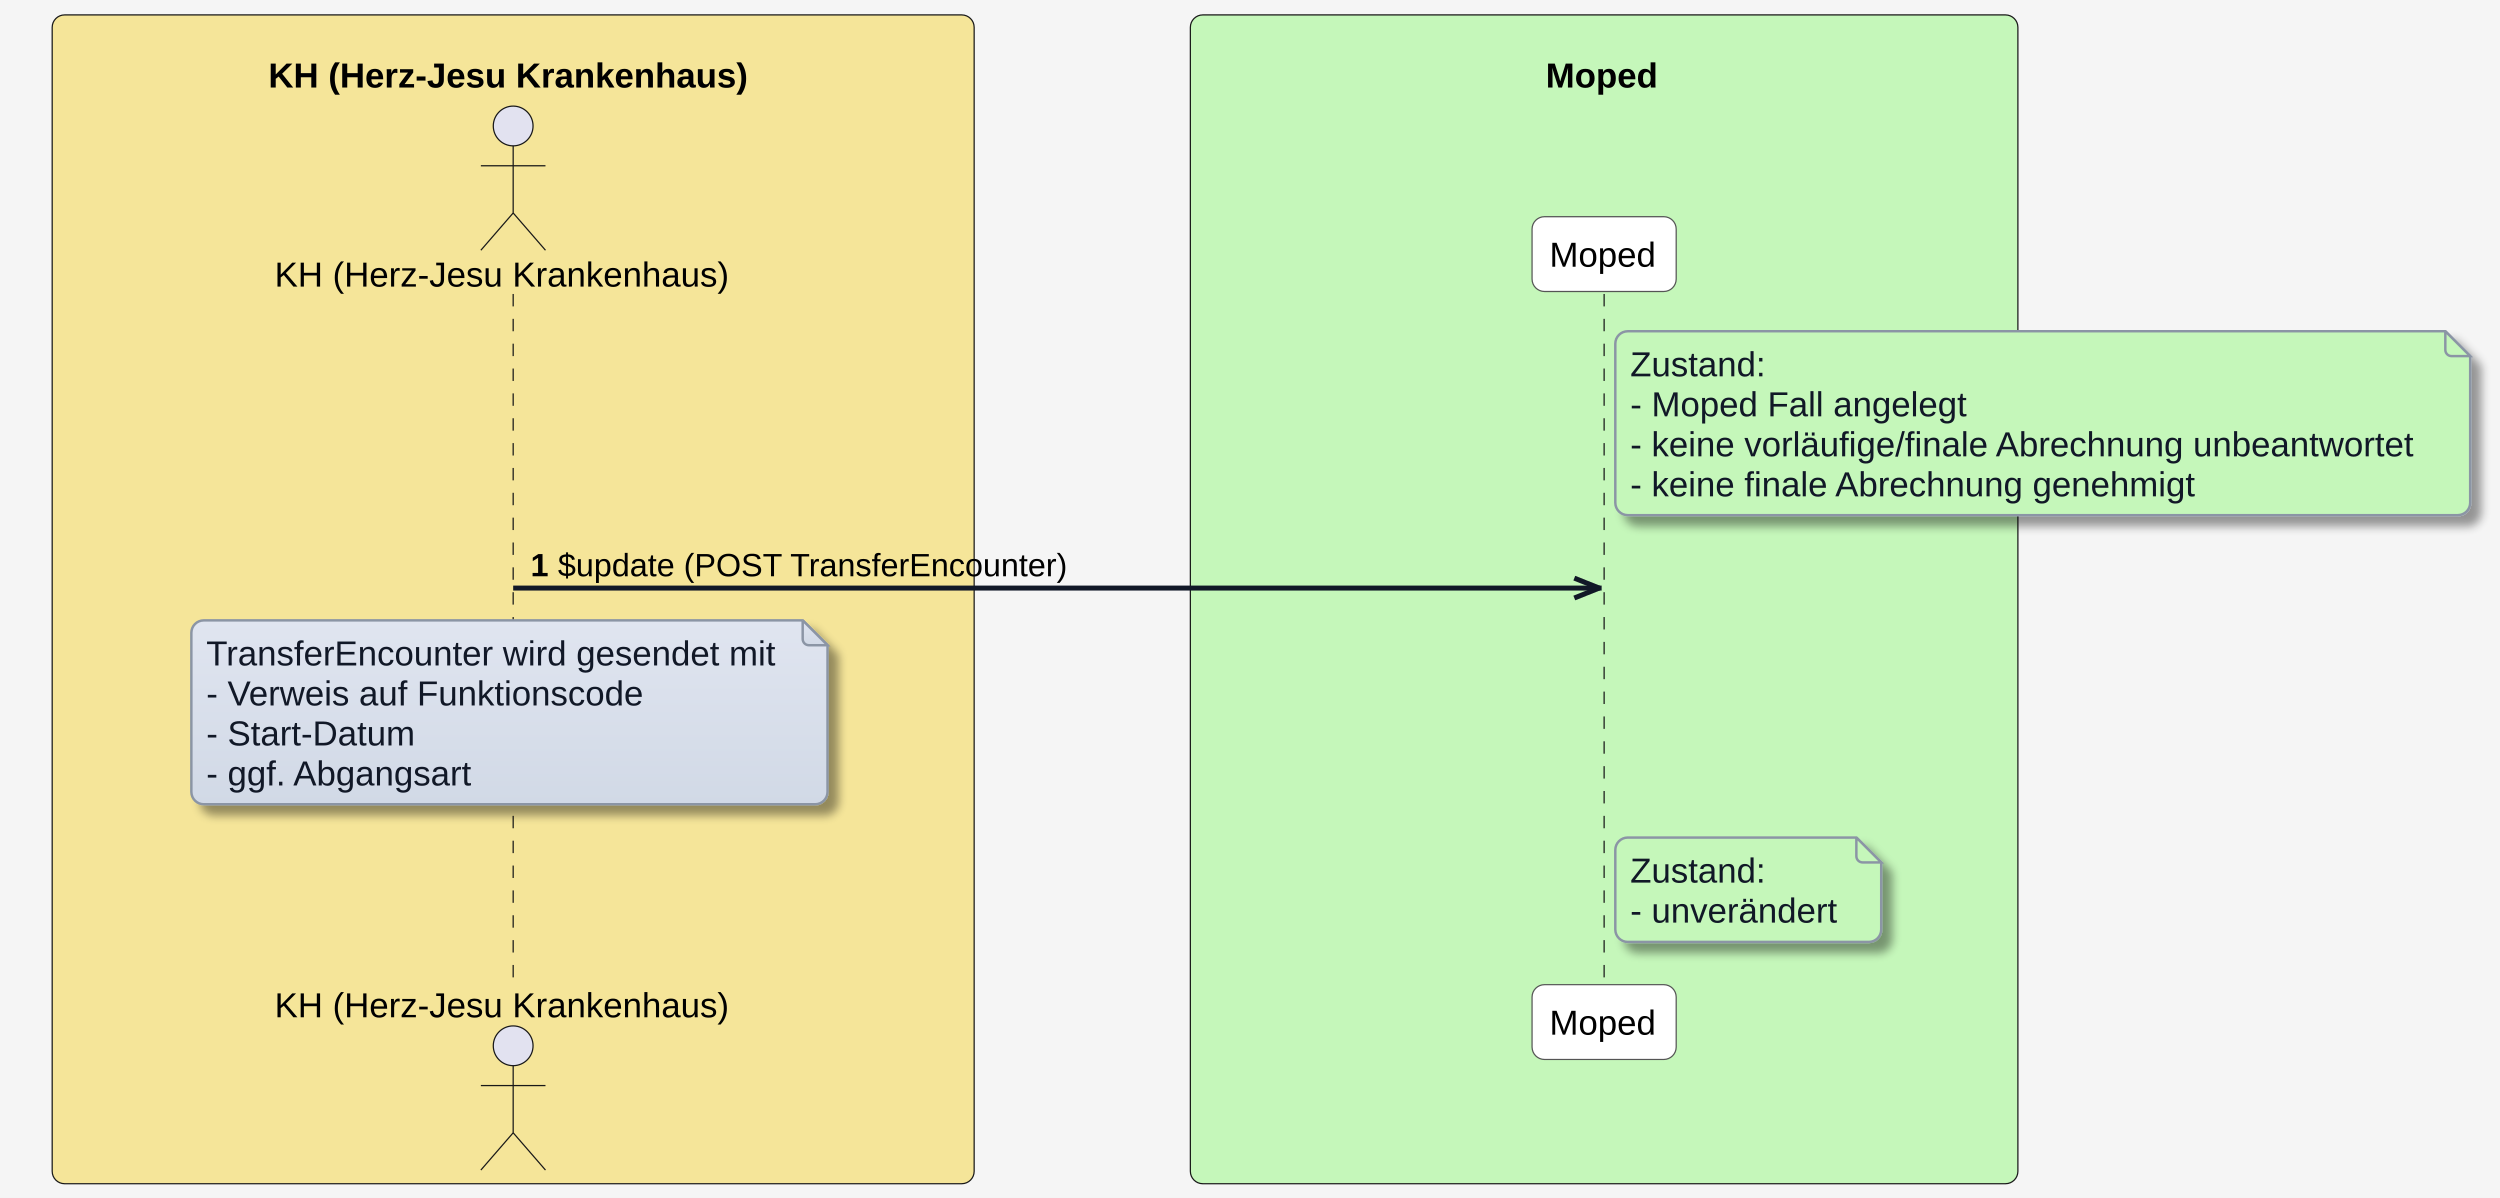
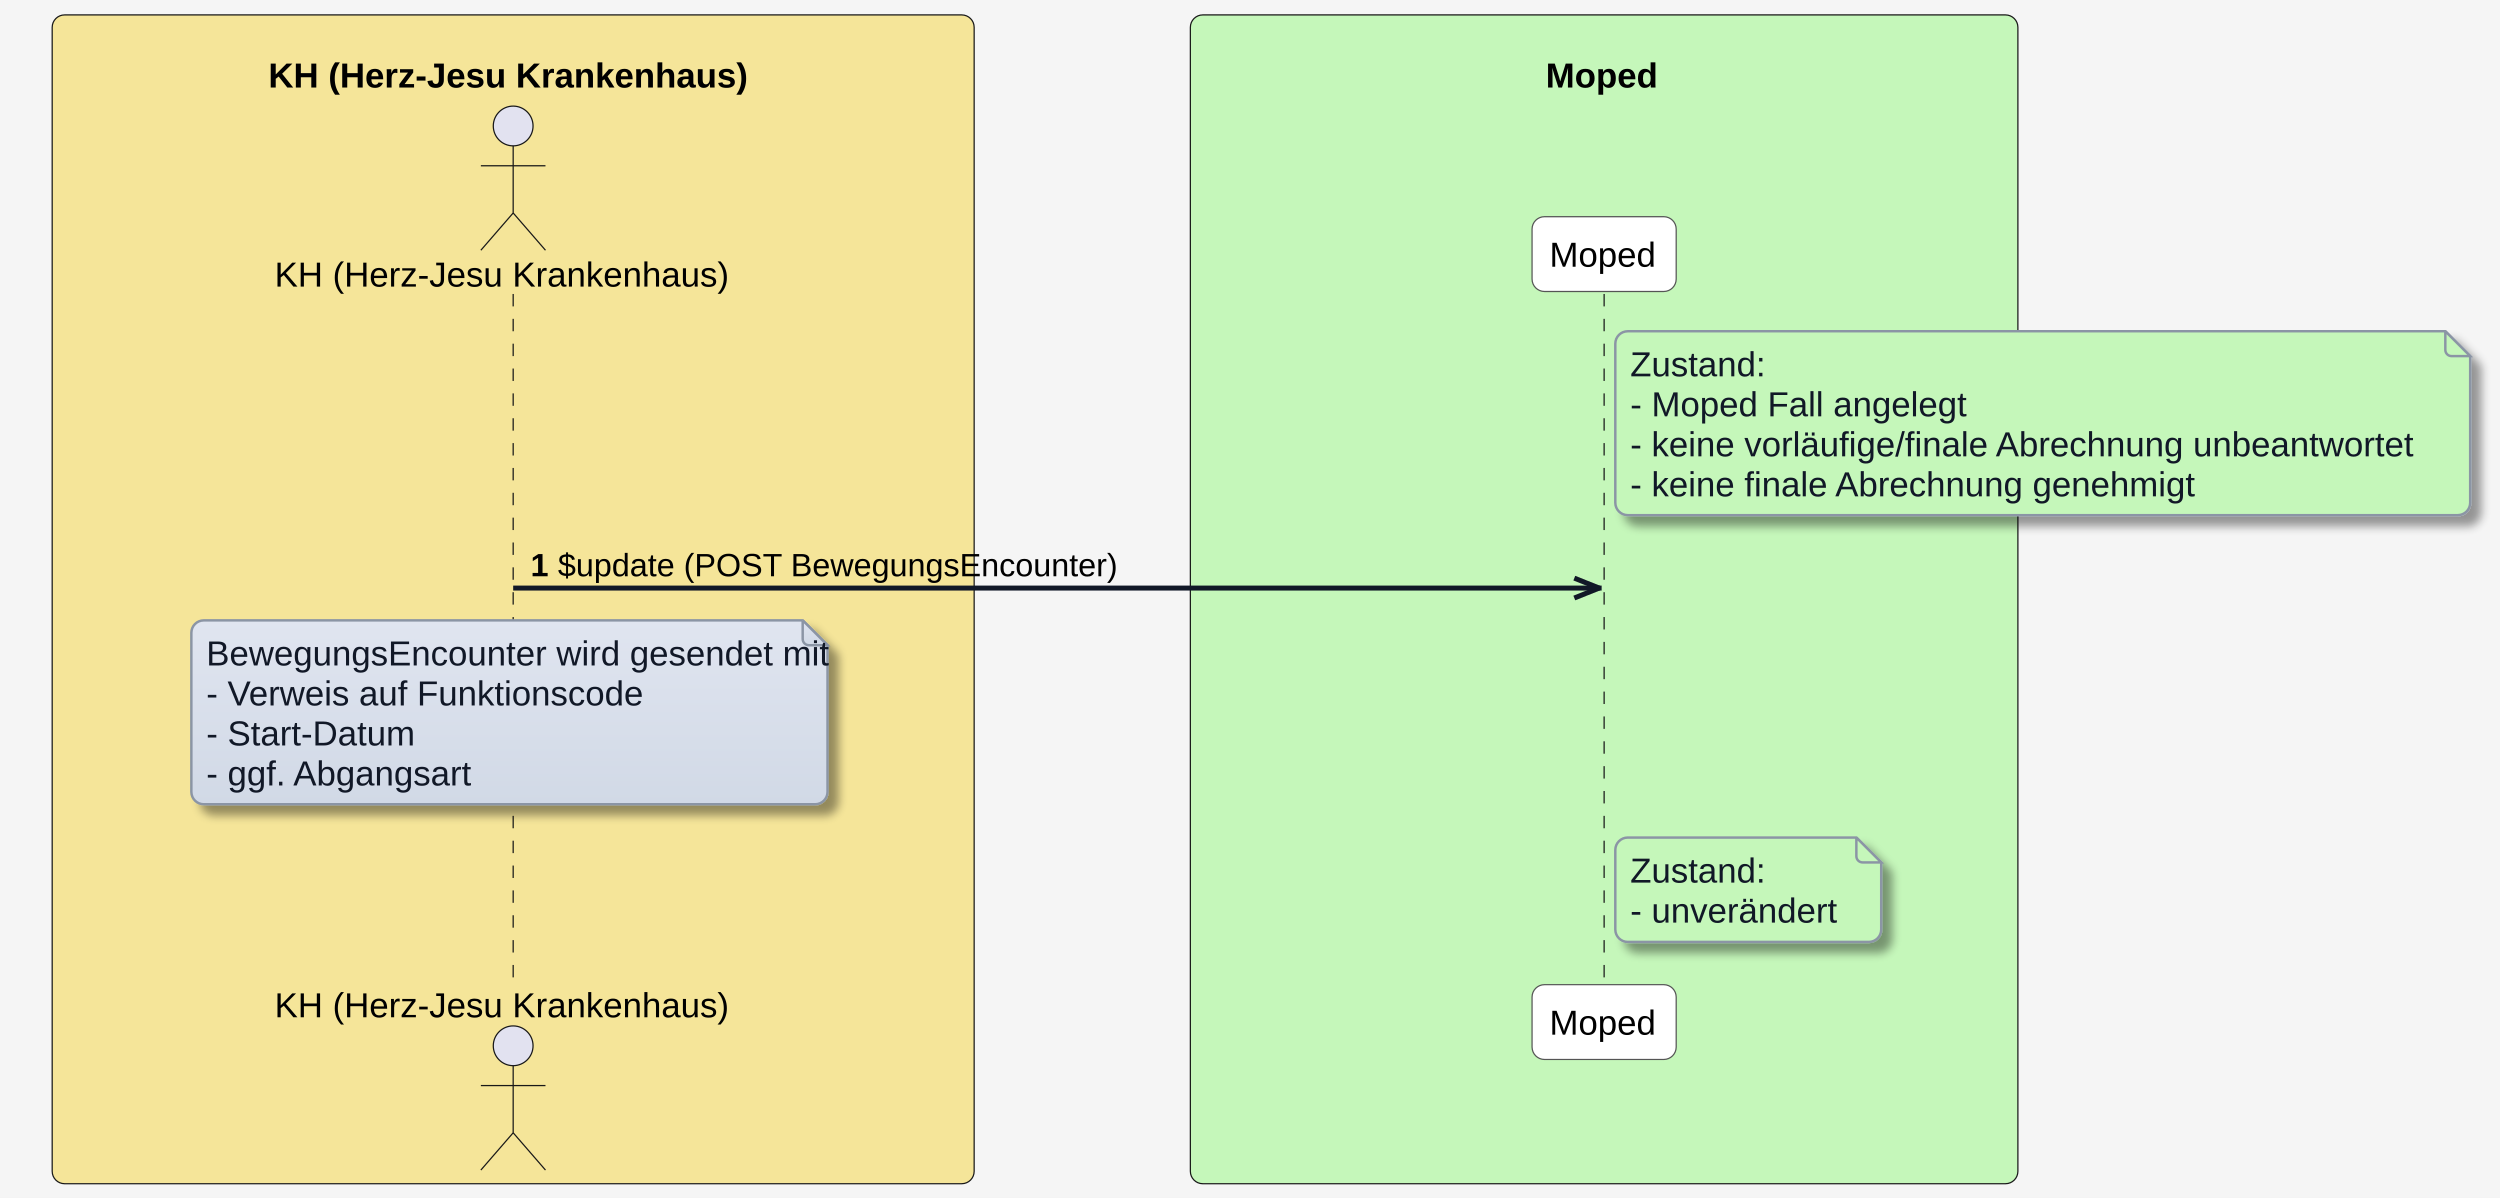
<svg xmlns="http://www.w3.org/2000/svg" contentStyleType="text/css" height="482px" preserveAspectRatio="none" style="width:1006px;height:482px;background:#F5F5F5;" version="1.1" viewBox="0 0 1006 482" width="1006px" zoomAndPan="magnify">
  <defs>
    <filter height="300%" id="f1au6fe2ymh4w0" width="300%" x="-1" y="-1">
      <feGaussianBlur result="blurOut" stdDeviation="2.0" />
      <feColorMatrix in="blurOut" result="blurOut2" type="matrix" values="0 0 0 0 0 0 0 0 0 0 0 0 0 0 0 0 0 0 .4 0" />
      <feOffset dx="4.0" dy="4.0" in="blurOut2" result="blurOut3" />
      <feBlend in="SourceGraphic" in2="blurOut3" mode="normal" />
    </filter>
    <linearGradient id="g1au6fe2ymh4w00" x1="50%" x2="50%" y1="0%" y2="100%">
      <stop offset="0%" stop-color="#E0E5F0" />
      <stop offset="100%" stop-color="#D1D9E6" />
    </linearGradient>
  </defs>
  <g>
    <rect fill="#F5F5F5" height="482" style="stroke:none;stroke-width:1.0;" width="1006" x="0" y="0" />
    <rect fill="#F5E599" height="470.33" rx="5" ry="5" style="stroke:#181818;stroke-width:0.5;" width="371" x="21" y="6" />
    <text fill="#000000" font-family="Arial" font-size="14" font-weight="bold" lengthAdjust="spacing" textLength="4" x="24" y="19.132"> </text>
    <text fill="#000000" font-family="Arial" font-size="14" font-weight="bold" lengthAdjust="spacing" textLength="197" x="108" y="35.23">KH (Herz-Jesu Krankenhaus)</text>
    <rect fill="#C5F7BA" height="470.33" rx="5" ry="5" style="stroke:#181818;stroke-width:0.5;" width="333" x="479" y="6" />
    <text fill="#000000" font-family="Arial" font-size="14" font-weight="bold" lengthAdjust="spacing" textLength="4" x="482" y="19.132"> </text>
    <text fill="#000000" font-family="Arial" font-size="14" font-weight="bold" lengthAdjust="spacing" textLength="47" x="622" y="35.23">Moped</text>
    <line style="stroke:#181818;stroke-width:0.5;stroke-dasharray:5.0,5.0;" x1="206.5" x2="206.5" y1="118.296" y2="397.231" />
    <line style="stroke:#181818;stroke-width:0.5;stroke-dasharray:5.0,5.0;" x1="645.5" x2="645.5" y1="118.296" y2="397.231" />
    <text fill="#000000" font-family="Arial" font-size="14" lengthAdjust="spacing" textLength="186" x="110.5" y="115.329">KH (Herz-Jesu Krankenhaus)</text>
    <ellipse cx="206.5" cy="50.697" fill="#E2E2F0" rx="8" ry="8" style="stroke:#181818;stroke-width:0.5;" />
    <path d="M206.5,58.697 L206.5,85.697 M193.5,66.697 L219.5,66.697 M206.5,85.697 L193.5,100.697 M206.5,85.697 L219.5,100.697 " fill="none" style="stroke:#181818;stroke-width:0.5;" />
    <text fill="#000000" font-family="Arial" font-size="14" lengthAdjust="spacing" textLength="186" x="110.5" y="409.363">KH (Herz-Jesu Krankenhaus)</text>
    <ellipse cx="206.5" cy="420.83" fill="#E2E2F0" rx="8" ry="8" style="stroke:#181818;stroke-width:0.5;" />
    <path d="M206.5,428.83 L206.5,455.83 M193.5,436.83 L219.5,436.83 M206.5,455.83 L193.5,470.83 M206.5,455.83 L219.5,470.83 " fill="none" style="stroke:#181818;stroke-width:0.5;" />
    <rect fill="#FFFFFF" height="30.099" rx="5" ry="5" style="stroke:#555555;stroke-width:0.5;" width="58" x="616.5" y="87.197" />
    <text fill="#000000" font-family="Arial" font-size="14" lengthAdjust="spacing" textLength="44" x="623.5" y="107.329">Moped</text>
    <rect fill="#FFFFFF" height="30.099" rx="5" ry="5" style="stroke:#555555;stroke-width:0.5;" width="58" x="616.5" y="396.231" />
    <text fill="#000000" font-family="Arial" font-size="14" lengthAdjust="spacing" textLength="44" x="623.5" y="416.363">Moped</text>
    <path d="M650,138.296 L650,202.296 A5,5 0 0 0 655,207.296 L989,207.296 A5,5 0 0 0 994,202.296 L994,143.296 L984,133.296 L655,133.296 A5,5 0 0 0 650,138.296 " fill="#C5F7BA" filter="url(#f1au6fe2ymh4w0)" style="stroke:#8B95A5;stroke-width:1.0;" />
    <path d="M984,133.296 L984,140.796 A2.5,2.5 0 0 0 986.5,143.296 L994,143.296 L984,133.296 " fill="#C5F7BA" style="stroke:#8B95A5;stroke-width:1.0;" />
    <text fill="#111827" font-family="Arial" font-size="14" lengthAdjust="spacing" textLength="56" x="656" y="151.428">Zustand:</text>
    <text fill="#111827" font-family="Arial" font-size="14" lengthAdjust="spacing" textLength="139" x="656" y="167.526">- Moped Fall angelegt</text>
    <text fill="#111827" font-family="Arial" font-size="14" lengthAdjust="spacing" textLength="323" x="656" y="183.625">- keine vorläufige/finale Abrechnung unbeantwortet</text>
    <text fill="#111827" font-family="Arial" font-size="14" lengthAdjust="spacing" textLength="233" x="656" y="199.724">- keine finale Abrechnung genehmigt</text>
    <line style="stroke:#111827;stroke-width:2.0;" x1="643.5" x2="633.5" y1="236.639" y2="232.639" />
    <line style="stroke:#111827;stroke-width:2.0;" x1="643.5" x2="633.5" y1="236.639" y2="240.639" />
    <line style="stroke:#111827;stroke-width:2.0;" x1="206.5" x2="644.5" y1="236.639" y2="236.639" />
    <text fill="#000000" font-family="Arial" font-size="13" font-weight="bold" lengthAdjust="spacing" textLength="7" x="213.5" y="231.884">1</text>
-     <text fill="#000000" font-family="Arial" font-size="13" lengthAdjust="spacing" textLength="205" x="224.5" y="231.884">$update (POST TransferEncounter)</text>
+     <text fill="#000000" font-family="Arial" font-size="13" lengthAdjust="spacing" textLength="205" x="224.5" y="231.884">$update (POST BewegungsEncounter)</text>
    <path d="M77,254.639 L77,318.639 A5,5 0 0 0 82,323.639 L328,323.639 A5,5 0 0 0 333,318.639 L333,259.639 L323,249.639 L82,249.639 A5,5 0 0 0 77,254.639 " fill="url(#g1au6fe2ymh4w00)" filter="url(#f1au6fe2ymh4w0)" style="stroke:#8B95A5;stroke-width:1.0;" />
    <path d="M323,249.639 L323,257.139 A2.5,2.5 0 0 0 325.5,259.639 L333,259.639 L323,249.639 " fill="url(#g1au6fe2ymh4w00)" style="stroke:#8B95A5;stroke-width:1.0;" />
-     <text fill="#111827" font-family="Arial" font-size="14" lengthAdjust="spacing" textLength="235" x="83" y="267.771">TransferEncounter wird gesendet mit</text>
+     <text fill="#111827" font-family="Arial" font-size="14" lengthAdjust="spacing" textLength="235" x="83" y="267.771">BewegungsEncounter wird gesendet mit</text>
    <text fill="#111827" font-family="Arial" font-size="14" lengthAdjust="spacing" textLength="180" x="83" y="283.87">- Verweis auf Funktionscode</text>
    <text fill="#111827" font-family="Arial" font-size="14" lengthAdjust="spacing" textLength="86" x="83" y="299.968">- Start-Datum</text>
    <text fill="#111827" font-family="Arial" font-size="14" lengthAdjust="spacing" textLength="110" x="83" y="316.067">- ggf. Abgangsart</text>
    <path d="M650,342.034 L650,374.034 A5,5 0 0 0 655,379.034 L752,379.034 A5,5 0 0 0 757,374.034 L757,347.034 L747,337.034 L655,337.034 A5,5 0 0 0 650,342.034 " fill="#C5F7BA" filter="url(#f1au6fe2ymh4w0)" style="stroke:#8B95A5;stroke-width:1.0;" />
    <path d="M747,337.034 L747,344.534 A2.5,2.5 0 0 0 749.5,347.034 L757,347.034 L747,337.034 " fill="#C5F7BA" style="stroke:#8B95A5;stroke-width:1.0;" />
    <text fill="#111827" font-family="Arial" font-size="14" lengthAdjust="spacing" textLength="56" x="656" y="355.166">Zustand:</text>
    <text fill="#111827" font-family="Arial" font-size="14" lengthAdjust="spacing" textLength="86" x="656" y="371.264">- unverändert</text>
  </g>
</svg>
